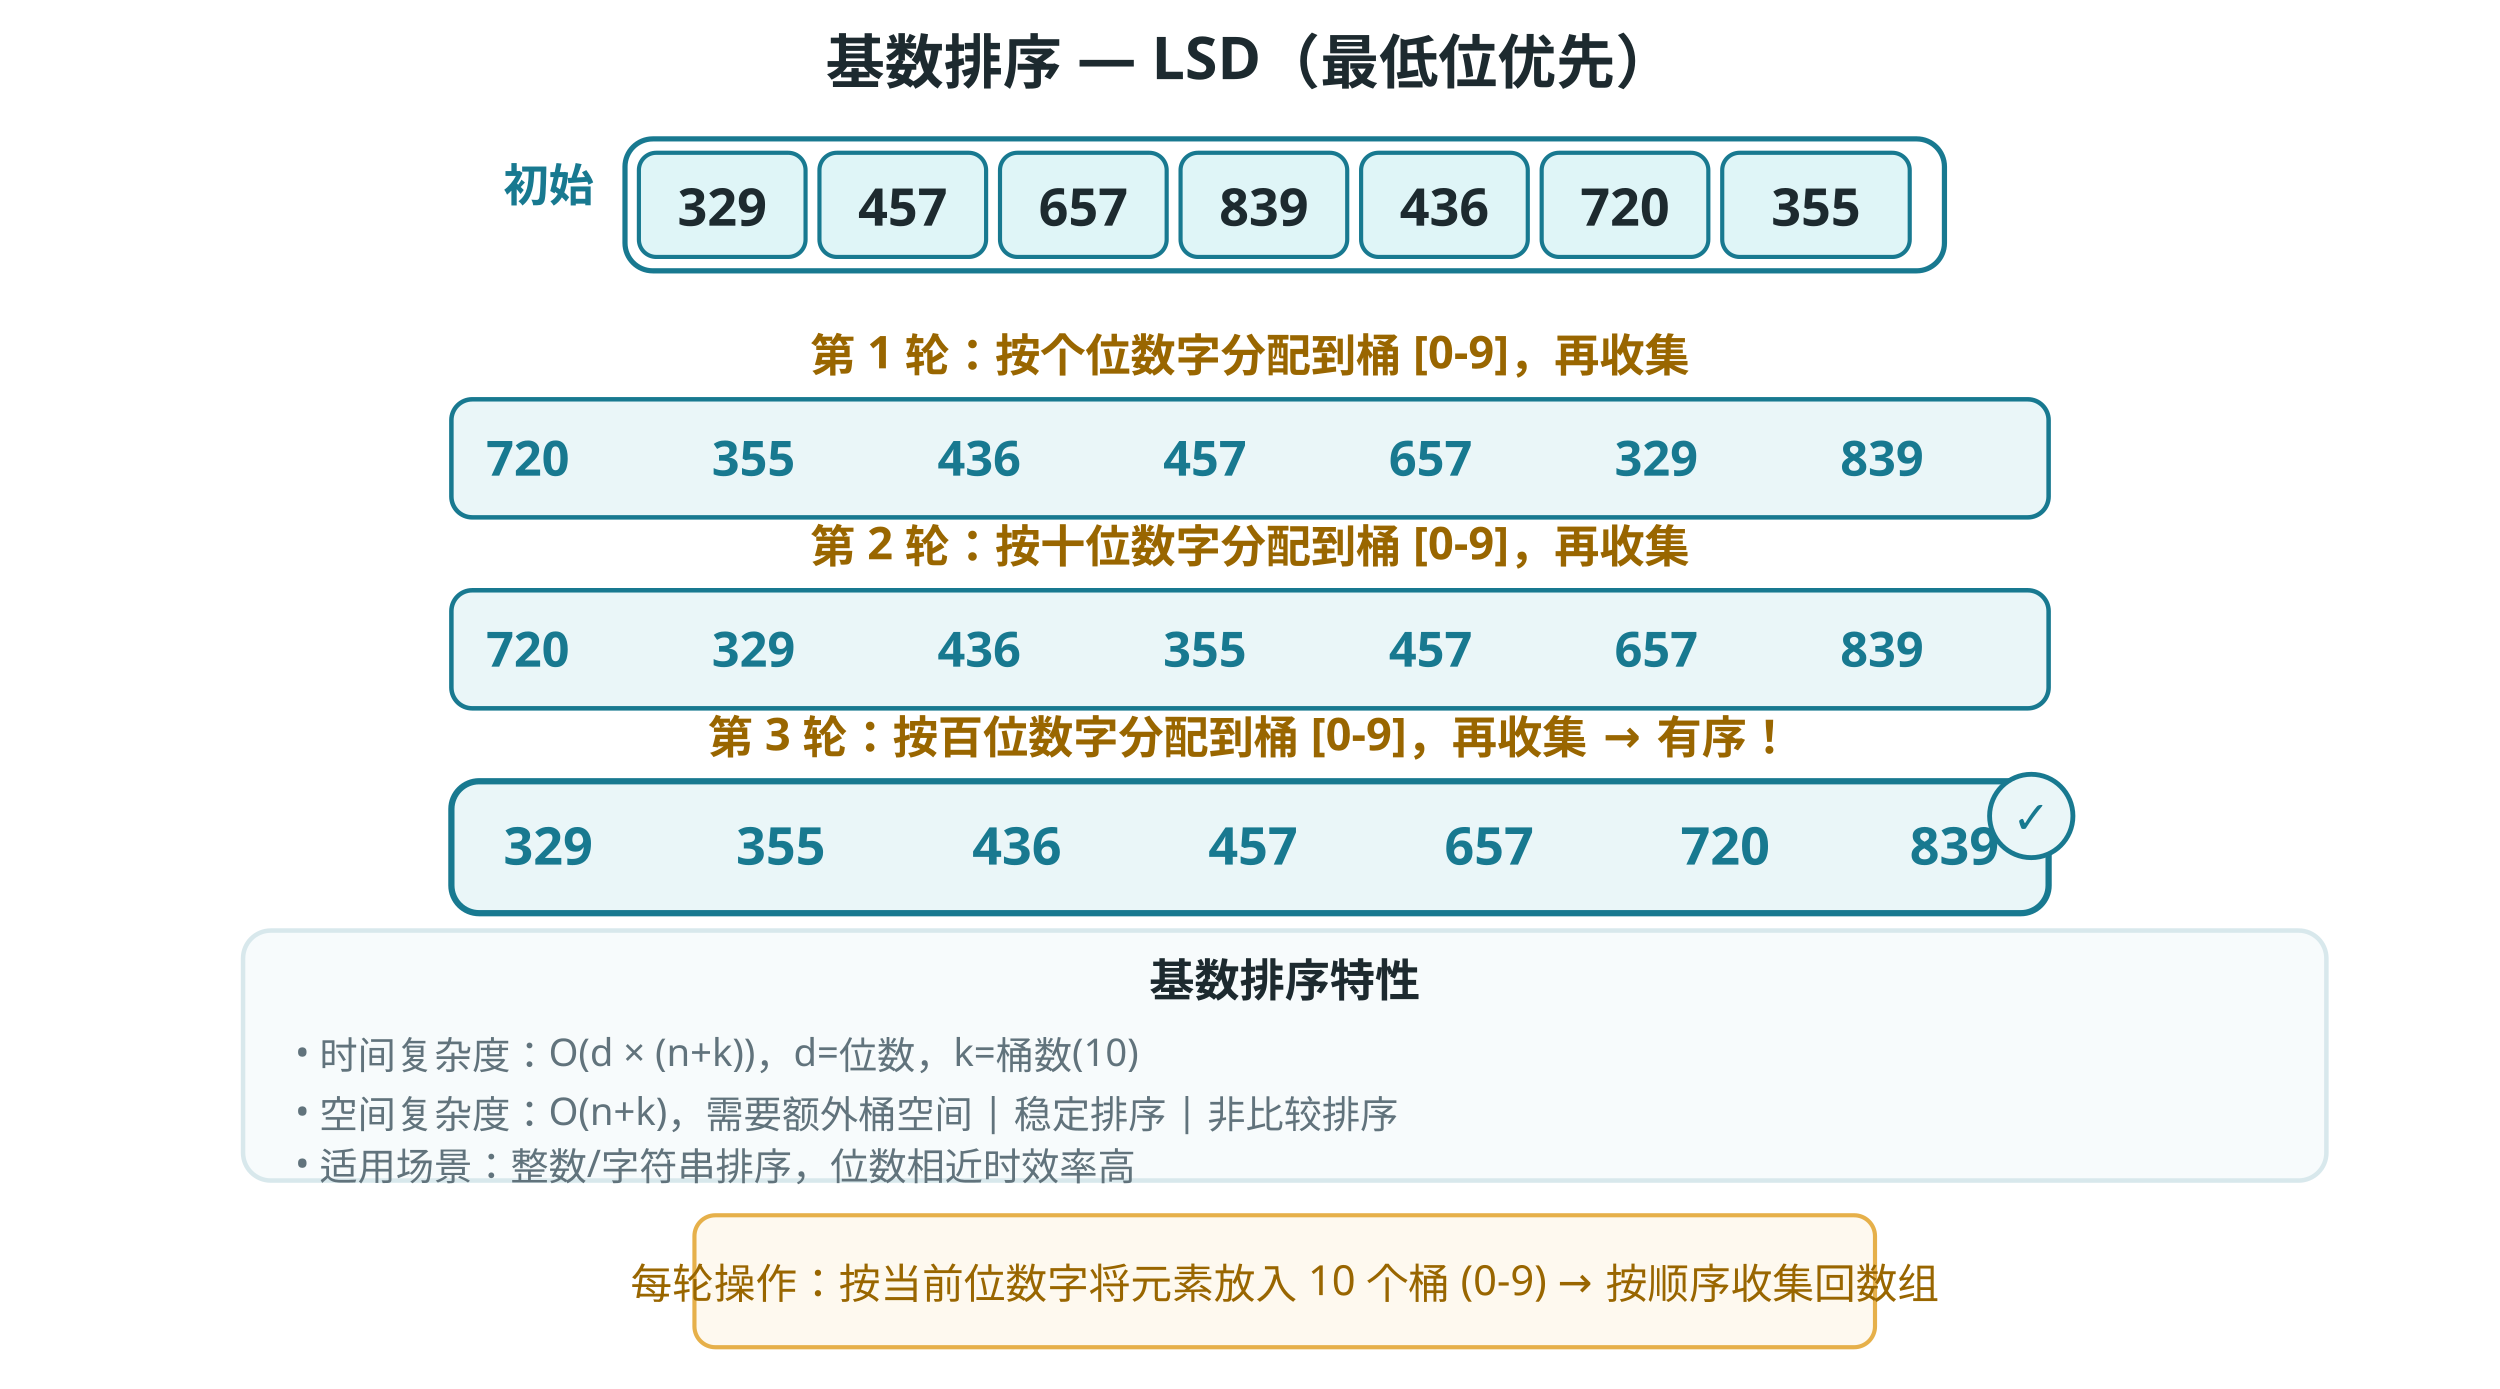
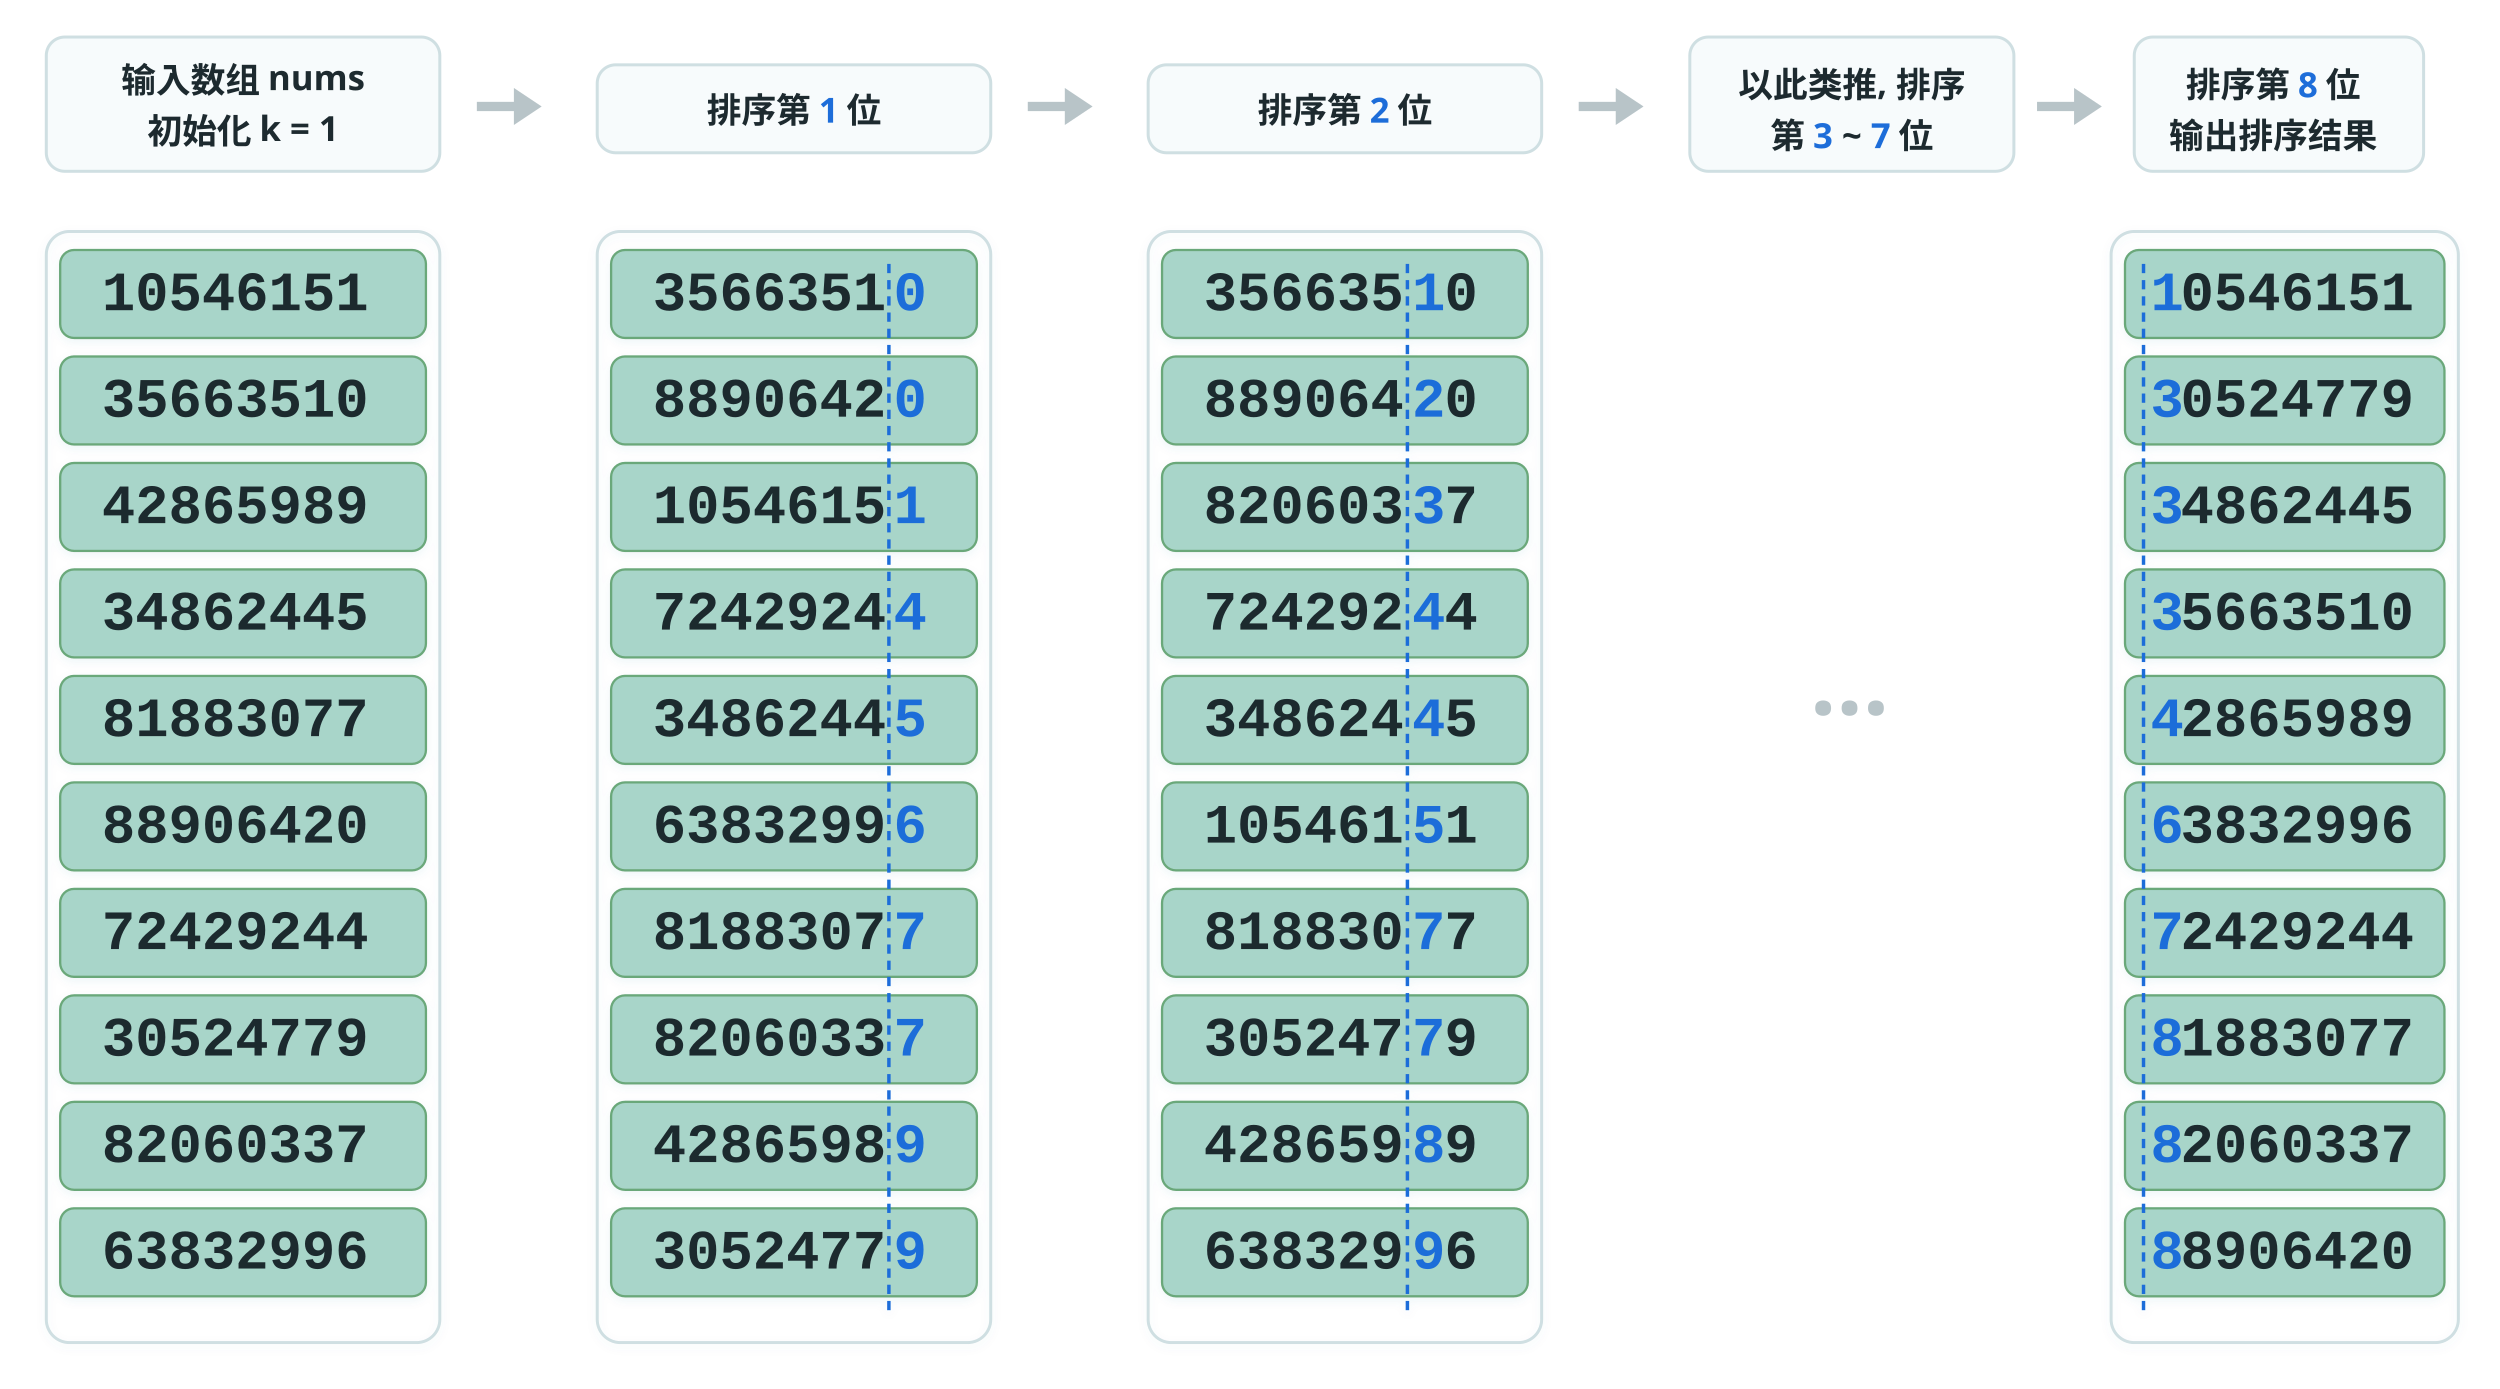
- <svg xmlns="http://www.w3.org/2000/svg" viewBox="0 0 720 400" role="img" aria-label="基数排序概览">
+ <svg xmlns="http://www.w3.org/2000/svg" viewBox="0 0 1080 600" role="img" aria-label="基数排序概览">
  <defs>
    <filter id="sh" x="-4%" y="-4%" width="108%" height="112%">
      <feDropShadow dx="0" dy="1.5" stdDeviation="2" flood-color="#187990" flood-opacity=".07" />
    </filter>
  </defs>
-   <text x="360" y="24" text-anchor="middle" font-family="'Microsoft YaHei',sans-serif" font-size="17" font-weight="700" fill="#1d2a2f">基数排序 — LSD（最低位优先）</text>
-   <g transform="translate(180, 40)">
-     <text x="-35" y="18" font-family="'Microsoft YaHei',sans-serif" font-size="13" font-weight="600" fill="#187990">初始</text>
-     <rect x="0" y="0" width="380" height="38" rx="8" ry="8" fill="none" stroke="#187990" stroke-width="1.5" />
-     <rect x="4" y="4" width="48" height="30" rx="5" ry="5" fill="#dff5f7" stroke="#187990" stroke-width="1.2" />
-     <text x="28" y="25" text-anchor="middle" font-family="'Microsoft YaHei',sans-serif" font-size="15" font-weight="700" fill="#1d2a2f">329</text>
-     <rect x="56" y="4" width="48" height="30" rx="5" ry="5" fill="#dff5f7" stroke="#187990" stroke-width="1.2" />
-     <text x="80" y="25" text-anchor="middle" font-family="'Microsoft YaHei',sans-serif" font-size="15" font-weight="700" fill="#1d2a2f">457</text>
-     <rect x="108" y="4" width="48" height="30" rx="5" ry="5" fill="#dff5f7" stroke="#187990" stroke-width="1.2" />
-     <text x="132" y="25" text-anchor="middle" font-family="'Microsoft YaHei',sans-serif" font-size="15" font-weight="700" fill="#1d2a2f">657</text>
-     <rect x="160" y="4" width="48" height="30" rx="5" ry="5" fill="#dff5f7" stroke="#187990" stroke-width="1.2" />
-     <text x="184" y="25" text-anchor="middle" font-family="'Microsoft YaHei',sans-serif" font-size="15" font-weight="700" fill="#1d2a2f">839</text>
-     <rect x="212" y="4" width="48" height="30" rx="5" ry="5" fill="#dff5f7" stroke="#187990" stroke-width="1.2" />
-     <text x="236" y="25" text-anchor="middle" font-family="'Microsoft YaHei',sans-serif" font-size="15" font-weight="700" fill="#1d2a2f">436</text>
-     <rect x="264" y="4" width="48" height="30" rx="5" ry="5" fill="#dff5f7" stroke="#187990" stroke-width="1.2" />
-     <text x="288" y="25" text-anchor="middle" font-family="'Microsoft YaHei',sans-serif" font-size="15" font-weight="700" fill="#1d2a2f">720</text>
-     <rect x="316" y="4" width="54" height="30" rx="5" ry="5" fill="#dff5f7" stroke="#187990" stroke-width="1.2" />
-     <text x="343" y="25" text-anchor="middle" font-family="'Microsoft YaHei',sans-serif" font-size="15" font-weight="700" fill="#1d2a2f">355</text>
-   </g>
-   <g transform="translate(30, 95)">
-     <text x="330" y="12" text-anchor="middle" font-family="'Microsoft YaHei',sans-serif" font-size="13" font-weight="600" fill="#996600">第 1 轮：按个位数字分配到桶 [0-9]，再收集</text>
-     <rect x="100" y="20" width="460" height="34" rx="6" ry="6" fill="#eaf6f8" stroke="#187990" stroke-width="1.3" />
-     <text x="110" y="42" font-family="'Microsoft YaHei',sans-serif" font-size="14" font-weight="700" fill="#187990">720</text>
-     <text x="175" y="42" font-family="'Microsoft YaHei',sans-serif" font-size="14" font-weight="700" fill="#187990">355</text>
-     <text x="240" y="42" font-family="'Microsoft YaHei',sans-serif" font-size="14" font-weight="700" fill="#187990">436</text>
-     <text x="305" y="42" font-family="'Microsoft YaHei',sans-serif" font-size="14" font-weight="700" fill="#187990">457</text>
-     <text x="370" y="42" font-family="'Microsoft YaHei',sans-serif" font-size="14" font-weight="700" fill="#187990">657</text>
-     <text x="435" y="42" font-family="'Microsoft YaHei',sans-serif" font-size="14" font-weight="700" fill="#187990">329</text>
-     <text x="500" y="42" font-family="'Microsoft YaHei',sans-serif" font-size="14" font-weight="700" fill="#187990">839</text>
-   </g>
-   <g transform="translate(30, 150)">
-     <text x="330" y="12" text-anchor="middle" font-family="'Microsoft YaHei',sans-serif" font-size="13" font-weight="600" fill="#996600">第 2 轮：按十位数字分配到桶 [0-9]，再收集</text>
-     <rect x="100" y="20" width="460" height="34" rx="6" ry="6" fill="#eaf6f8" stroke="#187990" stroke-width="1.3" />
-     <text x="110" y="42" font-family="'Microsoft YaHei',sans-serif" font-size="14" font-weight="700" fill="#187990">720</text>
-     <text x="175" y="42" font-family="'Microsoft YaHei',sans-serif" font-size="14" font-weight="700" fill="#187990">329</text>
-     <text x="240" y="42" font-family="'Microsoft YaHei',sans-serif" font-size="14" font-weight="700" fill="#187990">436</text>
-     <text x="305" y="42" font-family="'Microsoft YaHei',sans-serif" font-size="14" font-weight="700" fill="#187990">355</text>
-     <text x="370" y="42" font-family="'Microsoft YaHei',sans-serif" font-size="14" font-weight="700" fill="#187990">457</text>
-     <text x="435" y="42" font-family="'Microsoft YaHei',sans-serif" font-size="14" font-weight="700" fill="#187990">657</text>
-     <text x="500" y="42" font-family="'Microsoft YaHei',sans-serif" font-size="14" font-weight="700" fill="#187990">839</text>
-   </g>
-   <g transform="translate(30, 205)">
-     <text x="330" y="12" text-anchor="middle" font-family="'Microsoft YaHei',sans-serif" font-size="13" font-weight="600" fill="#996600">第 3 轮：按百位数字分配到桶 [0-9]，再收集 → 有序！</text>
-     <rect x="100" y="20" width="460" height="38" rx="8" ry="8" fill="#eaf6f8" stroke="#187990" stroke-width="1.8" />
-     <text x="115" y="44" font-family="'Microsoft YaHei',sans-serif" font-size="15" font-weight="700" fill="#187990">329</text>
-     <text x="182" y="44" font-family="'Microsoft YaHei',sans-serif" font-size="15" font-weight="700" fill="#187990">355</text>
-     <text x="250" y="44" font-family="'Microsoft YaHei',sans-serif" font-size="15" font-weight="700" fill="#187990">436</text>
-     <text x="318" y="44" font-family="'Microsoft YaHei',sans-serif" font-size="15" font-weight="700" fill="#187990">457</text>
-     <text x="386" y="44" font-family="'Microsoft YaHei',sans-serif" font-size="15" font-weight="700" fill="#187990">657</text>
-     <text x="454" y="44" font-family="'Microsoft YaHei',sans-serif" font-size="15" font-weight="700" fill="#187990">720</text>
-     <text x="520" y="44" font-family="'Microsoft YaHei',sans-serif" font-size="15" font-weight="700" fill="#187990">839</text>
-     <circle cx="555" cy="30" r="12" fill="#eaf6f8" stroke="#187990" stroke-width="1.4" />
-     <text x="555" y="35" text-anchor="middle" font-family="'Microsoft YaHei',sans-serif" font-size="13" font-weight="700" fill="#187990">✓</text>
-   </g>
-   <g transform="translate(70, 268)">
-     <rect x="0" y="0" width="600" height="72" rx="8" ry="8" fill="#f7fbfc" stroke="#d8e8ec" stroke-width="1.3" />
-     <text x="300" y="19" text-anchor="middle" font-family="'Microsoft YaHei',sans-serif" font-size="13" font-weight="600" fill="#1d2a2f">基数排序特性</text>
-     <text x="15" y="39" font-family="'Microsoft YaHei',sans-serif" font-size="11" fill="#61737c">• 时间复杂度：O(d × (n+k))，d=位数，k=桶数(10)</text>
-     <text x="15" y="56" font-family="'Microsoft YaHei',sans-serif" font-size="11" fill="#61737c">• 空间复杂度：O(n+k)，需要额外桶空间 | 稳定排序 | 非比较排序</text>
-     <text x="15" y="71" font-family="'Microsoft YaHei',sans-serif" font-size="11" fill="#61737c">• 适用场景：整数/字符串排序，位数相近时效率高</text>
-   </g>
-   <g transform="translate(200, 350)">
-     <rect x="0" y="0" width="340" height="38" rx="6" ry="6" fill="#fef9ef" stroke="#e6b04a" stroke-width="1.2" />
-     <text x="170" y="24" text-anchor="middle" font-family="'Microsoft YaHei',sans-serif" font-size="12" fill="#996600">每轮操作：按当前位数字将元素放入 10 个桶 (0-9) → 按顺序收集回数组</text>
+   <g transform="translate(20, 16)">
+     <rect x="0" y="0" width="170" height="58" rx="8" ry="8" fill="#f7fbfc" stroke="#cfdfe2" stroke-width="1.3" />
+     <text x="85" y="24" text-anchor="middle" font-family="'Microsoft YaHei',sans-serif" font-size="15" font-weight="600" fill="#1d2a2f">输入数组 nums</text>
+     <text x="85" y="46" text-anchor="middle" font-family="'Microsoft YaHei',sans-serif" font-size="15" font-weight="600" fill="#1d2a2f">初始化 k = 1</text>
+   </g>
+   <polygon points="222,38 234,46 222,54" fill="#b8c4c8" />
+   <rect x="206" y="44" width="20" height="4" fill="#b8c4c8" />
+   <g transform="translate(258, 28)">
+     <rect x="0" y="0" width="170" height="38" rx="8" ry="8" fill="#f7fbfc" stroke="#cfdfe2" stroke-width="1.3" />
+     <text x="85" y="25" text-anchor="middle" font-family="'Microsoft YaHei',sans-serif" font-size="15" font-weight="600" fill="#1d2a2f">排序第 <tspan fill="#1d6dd9">1</tspan> 位</text>
+   </g>
+   <polygon points="460,38 472,46 460,54" fill="#b8c4c8" />
+   <rect x="444" y="44" width="20" height="4" fill="#b8c4c8" />
+   <g transform="translate(496, 28)">
+     <rect x="0" y="0" width="170" height="38" rx="8" ry="8" fill="#f7fbfc" stroke="#cfdfe2" stroke-width="1.3" />
+     <text x="85" y="25" text-anchor="middle" font-family="'Microsoft YaHei',sans-serif" font-size="15" font-weight="600" fill="#1d2a2f">排序第 <tspan fill="#1d6dd9">2</tspan> 位</text>
+   </g>
+   <polygon points="698,38 710,46 698,54" fill="#b8c4c8" />
+   <rect x="682" y="44" width="20" height="4" fill="#b8c4c8" />
+   <g transform="translate(730, 16)">
+     <rect x="0" y="0" width="140" height="58" rx="8" ry="8" fill="#f7fbfc" stroke="#cfdfe2" stroke-width="1.3" />
+     <text x="70" y="26" text-anchor="middle" font-family="'Microsoft YaHei',sans-serif" font-size="15" font-weight="600" fill="#1d2a2f">以此类推, 排序</text>
+     <text x="70" y="48" text-anchor="middle" font-family="'Microsoft YaHei',sans-serif" font-size="15" font-weight="600" fill="#1d2a2f">第 <tspan fill="#1d6dd9">3</tspan> ~ <tspan fill="#1d6dd9">7</tspan> 位</text>
+   </g>
+   <polygon points="896,38 908,46 896,54" fill="#b8c4c8" />
+   <rect x="880" y="44" width="20" height="4" fill="#b8c4c8" />
+   <g transform="translate(922, 16)">
+     <rect x="0" y="0" width="125" height="58" rx="8" ry="8" fill="#f7fbfc" stroke="#cfdfe2" stroke-width="1.3" />
+     <text x="60" y="26" text-anchor="middle" font-family="'Microsoft YaHei',sans-serif" font-size="15" font-weight="600" fill="#1d2a2f">排序第 <tspan fill="#1d6dd9">8</tspan> 位</text>
+     <text x="60" y="48" text-anchor="middle" font-family="'Microsoft YaHei',sans-serif" font-size="15" font-weight="600" fill="#1d2a2f">输出排序结果</text>
+   </g>
+   <g transform="translate(20, 100)" filter="url(#sh)">
+     <rect x="0" y="0" width="170" height="480" rx="10" ry="10" fill="none" stroke="#cfdfe2" stroke-width="1.3" />
+     <g font-family="'Courier New',monospace" font-size="24" font-weight="700" fill="#1d2a2f">
+       <g>
+         <rect x="6" y="8" width="158" height="38" rx="6" ry="6" fill="#a8d5c9" stroke="#6ba87a" stroke-width="1" />
+         <text x="24" y="34">10546151</text>
+       </g>
+       <g>
+         <rect x="6" y="54" width="158" height="38" rx="6" ry="6" fill="#a8d5c9" stroke="#6ba87a" stroke-width="1" />
+         <text x="24" y="80">35663510</text>
+       </g>
+       <g>
+         <rect x="6" y="100" width="158" height="38" rx="6" ry="6" fill="#a8d5c9" stroke="#6ba87a" stroke-width="1" />
+         <text x="24" y="126">42865989</text>
+       </g>
+       <g>
+         <rect x="6" y="146" width="158" height="38" rx="6" ry="6" fill="#a8d5c9" stroke="#6ba87a" stroke-width="1" />
+         <text x="24" y="172">34862445</text>
+       </g>
+       <g>
+         <rect x="6" y="192" width="158" height="38" rx="6" ry="6" fill="#a8d5c9" stroke="#6ba87a" stroke-width="1" />
+         <text x="24" y="218">81883077</text>
+       </g>
+       <g>
+         <rect x="6" y="238" width="158" height="38" rx="6" ry="6" fill="#a8d5c9" stroke="#6ba87a" stroke-width="1" />
+         <text x="24" y="264">88906420</text>
+       </g>
+       <g>
+         <rect x="6" y="284" width="158" height="38" rx="6" ry="6" fill="#a8d5c9" stroke="#6ba87a" stroke-width="1" />
+         <text x="24" y="310">72429244</text>
+       </g>
+       <g>
+         <rect x="6" y="330" width="158" height="38" rx="6" ry="6" fill="#a8d5c9" stroke="#6ba87a" stroke-width="1" />
+         <text x="24" y="356">30524779</text>
+       </g>
+       <g>
+         <rect x="6" y="376" width="158" height="38" rx="6" ry="6" fill="#a8d5c9" stroke="#6ba87a" stroke-width="1" />
+         <text x="24" y="402">82060337</text>
+       </g>
+       <g>
+         <rect x="6" y="422" width="158" height="38" rx="6" ry="6" fill="#a8d5c9" stroke="#6ba87a" stroke-width="1" />
+         <text x="24" y="448">63832996</text>
+       </g>
+     </g>
+   </g>
+   <g transform="translate(258, 100)" filter="url(#sh)">
+     <rect x="0" y="0" width="170" height="480" rx="10" ry="10" fill="none" stroke="#cfdfe2" stroke-width="1.3" />
+     <g font-family="'Courier New',monospace" font-size="24" font-weight="700" fill="#1d2a2f">
+       <g>
+         <rect x="6" y="8" width="158" height="38" rx="6" ry="6" fill="#a8d5c9" stroke="#6ba87a" stroke-width="1" />
+         <text x="24" y="34">3566351</text>
+         <text x="128" y="34" fill="#1d6dd9" font-weight="700">0</text>
+       </g>
+       <g>
+         <rect x="6" y="54" width="158" height="38" rx="6" ry="6" fill="#a8d5c9" stroke="#6ba87a" stroke-width="1" />
+         <text x="24" y="80">8890642</text>
+         <text x="128" y="80" fill="#1d6dd9" font-weight="700">0</text>
+       </g>
+       <g>
+         <rect x="6" y="100" width="158" height="38" rx="6" ry="6" fill="#a8d5c9" stroke="#6ba87a" stroke-width="1" />
+         <text x="24" y="126">1054615</text>
+         <text x="128" y="126" fill="#1d6dd9" font-weight="700">1</text>
+       </g>
+       <g>
+         <rect x="6" y="146" width="158" height="38" rx="6" ry="6" fill="#a8d5c9" stroke="#6ba87a" stroke-width="1" />
+         <text x="24" y="172">7242924</text>
+         <text x="128" y="172" fill="#1d6dd9" font-weight="700">4</text>
+       </g>
+       <g>
+         <rect x="6" y="192" width="158" height="38" rx="6" ry="6" fill="#a8d5c9" stroke="#6ba87a" stroke-width="1" />
+         <text x="24" y="218">3486244</text>
+         <text x="128" y="218" fill="#1d6dd9" font-weight="700">5</text>
+       </g>
+       <g>
+         <rect x="6" y="238" width="158" height="38" rx="6" ry="6" fill="#a8d5c9" stroke="#6ba87a" stroke-width="1" />
+         <text x="24" y="264">6383299</text>
+         <text x="128" y="264" fill="#1d6dd9" font-weight="700">6</text>
+       </g>
+       <g>
+         <rect x="6" y="284" width="158" height="38" rx="6" ry="6" fill="#a8d5c9" stroke="#6ba87a" stroke-width="1" />
+         <text x="24" y="310">8188307</text>
+         <text x="128" y="310" fill="#1d6dd9" font-weight="700">7</text>
+       </g>
+       <g>
+         <rect x="6" y="330" width="158" height="38" rx="6" ry="6" fill="#a8d5c9" stroke="#6ba87a" stroke-width="1" />
+         <text x="24" y="356">8206033</text>
+         <text x="128" y="356" fill="#1d6dd9" font-weight="700">7</text>
+       </g>
+       <g>
+         <rect x="6" y="376" width="158" height="38" rx="6" ry="6" fill="#a8d5c9" stroke="#6ba87a" stroke-width="1" />
+         <text x="24" y="402">4286598</text>
+         <text x="128" y="402" fill="#1d6dd9" font-weight="700">9</text>
+       </g>
+       <g>
+         <rect x="6" y="422" width="158" height="38" rx="6" ry="6" fill="#a8d5c9" stroke="#6ba87a" stroke-width="1" />
+         <text x="24" y="448">3052477</text>
+         <text x="128" y="448" fill="#1d6dd9" font-weight="700">9</text>
+       </g>
+     </g>
+     <line x1="126" y1="14" x2="126" y2="466" stroke="#1d6dd9" stroke-width="1.5" stroke-dasharray="4,3" />
+   </g>
+   <g transform="translate(496, 100)" filter="url(#sh)">
+     <rect x="0" y="0" width="170" height="480" rx="10" ry="10" fill="none" stroke="#cfdfe2" stroke-width="1.3" />
+     <g font-family="'Courier New',monospace" font-size="24" font-weight="700" fill="#1d2a2f">
+       <g>
+         <rect x="6" y="8" width="158" height="38" rx="6" ry="6" fill="#a8d5c9" stroke="#6ba87a" stroke-width="1" />
+         <text x="24" y="34">356635</text>
+         <text x="114" y="34" fill="#1d6dd9" font-weight="700">1</text>
+         <text x="128" y="34">0</text>
+       </g>
+       <g>
+         <rect x="6" y="54" width="158" height="38" rx="6" ry="6" fill="#a8d5c9" stroke="#6ba87a" stroke-width="1" />
+         <text x="24" y="80">889064</text>
+         <text x="114" y="80" fill="#1d6dd9" font-weight="700">2</text>
+         <text x="128" y="80">0</text>
+       </g>
+       <g>
+         <rect x="6" y="100" width="158" height="38" rx="6" ry="6" fill="#a8d5c9" stroke="#6ba87a" stroke-width="1" />
+         <text x="24" y="126">820603</text>
+         <text x="114" y="126" fill="#1d6dd9" font-weight="700">3</text>
+         <text x="128" y="126">7</text>
+       </g>
+       <g>
+         <rect x="6" y="146" width="158" height="38" rx="6" ry="6" fill="#a8d5c9" stroke="#6ba87a" stroke-width="1" />
+         <text x="24" y="172">724292</text>
+         <text x="114" y="172" fill="#1d6dd9" font-weight="700">4</text>
+         <text x="128" y="172">4</text>
+       </g>
+       <g>
+         <rect x="6" y="192" width="158" height="38" rx="6" ry="6" fill="#a8d5c9" stroke="#6ba87a" stroke-width="1" />
+         <text x="24" y="218">348624</text>
+         <text x="114" y="218" fill="#1d6dd9" font-weight="700">4</text>
+         <text x="128" y="218">5</text>
+       </g>
+       <g>
+         <rect x="6" y="238" width="158" height="38" rx="6" ry="6" fill="#a8d5c9" stroke="#6ba87a" stroke-width="1" />
+         <text x="24" y="264">105461</text>
+         <text x="114" y="264" fill="#1d6dd9" font-weight="700">5</text>
+         <text x="128" y="264">1</text>
+       </g>
+       <g>
+         <rect x="6" y="284" width="158" height="38" rx="6" ry="6" fill="#a8d5c9" stroke="#6ba87a" stroke-width="1" />
+         <text x="24" y="310">818830</text>
+         <text x="114" y="310" fill="#1d6dd9" font-weight="700">7</text>
+         <text x="128" y="310">7</text>
+       </g>
+       <g>
+         <rect x="6" y="330" width="158" height="38" rx="6" ry="6" fill="#a8d5c9" stroke="#6ba87a" stroke-width="1" />
+         <text x="24" y="356">305247</text>
+         <text x="114" y="356" fill="#1d6dd9" font-weight="700">7</text>
+         <text x="128" y="356">9</text>
+       </g>
+       <g>
+         <rect x="6" y="376" width="158" height="38" rx="6" ry="6" fill="#a8d5c9" stroke="#6ba87a" stroke-width="1" />
+         <text x="24" y="402">428659</text>
+         <text x="114" y="402" fill="#1d6dd9" font-weight="700">8</text>
+         <text x="128" y="402">9</text>
+       </g>
+       <g>
+         <rect x="6" y="422" width="158" height="38" rx="6" ry="6" fill="#a8d5c9" stroke="#6ba87a" stroke-width="1" />
+         <text x="24" y="448">638329</text>
+         <text x="114" y="448" fill="#1d6dd9" font-weight="700">9</text>
+         <text x="128" y="448">6</text>
+       </g>
+     </g>
+     <line x1="112" y1="14" x2="112" y2="466" stroke="#1d6dd9" stroke-width="1.5" stroke-dasharray="4,3" />
+   </g>
+   <g transform="translate(714, 280)">
+     <text x="85" y="40" text-anchor="middle" font-family="'Microsoft YaHei',sans-serif" font-size="40" font-weight="700" fill="#b8c4c8">···</text>
+   </g>
+   <g transform="translate(912, 100)" filter="url(#sh)">
+     <rect x="0" y="0" width="150" height="480" rx="10" ry="10" fill="none" stroke="#cfdfe2" stroke-width="1.3" />
+     <g font-family="'Courier New',monospace" font-size="24" font-weight="700" fill="#1d2a2f">
+       <g>
+         <rect x="6" y="8" width="138" height="38" rx="6" ry="6" fill="#a8d5c9" stroke="#6ba87a" stroke-width="1" />
+         <text x="17" y="34" fill="#1d6dd9" font-weight="700">1</text>
+         <text x="30" y="34">0546151</text>
+       </g>
+       <g>
+         <rect x="6" y="54" width="138" height="38" rx="6" ry="6" fill="#a8d5c9" stroke="#6ba87a" stroke-width="1" />
+         <text x="17" y="80" fill="#1d6dd9" font-weight="700">3</text>
+         <text x="30" y="80">0524779</text>
+       </g>
+       <g>
+         <rect x="6" y="100" width="138" height="38" rx="6" ry="6" fill="#a8d5c9" stroke="#6ba87a" stroke-width="1" />
+         <text x="17" y="126" fill="#1d6dd9" font-weight="700">3</text>
+         <text x="30" y="126">4862445</text>
+       </g>
+       <g>
+         <rect x="6" y="146" width="138" height="38" rx="6" ry="6" fill="#a8d5c9" stroke="#6ba87a" stroke-width="1" />
+         <text x="17" y="172" fill="#1d6dd9" font-weight="700">3</text>
+         <text x="30" y="172">5663510</text>
+       </g>
+       <g>
+         <rect x="6" y="192" width="138" height="38" rx="6" ry="6" fill="#a8d5c9" stroke="#6ba87a" stroke-width="1" />
+         <text x="17" y="218" fill="#1d6dd9" font-weight="700">4</text>
+         <text x="30" y="218">2865989</text>
+       </g>
+       <g>
+         <rect x="6" y="238" width="138" height="38" rx="6" ry="6" fill="#a8d5c9" stroke="#6ba87a" stroke-width="1" />
+         <text x="17" y="264" fill="#1d6dd9" font-weight="700">6</text>
+         <text x="30" y="264">3832996</text>
+       </g>
+       <g>
+         <rect x="6" y="284" width="138" height="38" rx="6" ry="6" fill="#a8d5c9" stroke="#6ba87a" stroke-width="1" />
+         <text x="17" y="310" fill="#1d6dd9" font-weight="700">7</text>
+         <text x="30" y="310">2429244</text>
+       </g>
+       <g>
+         <rect x="6" y="330" width="138" height="38" rx="6" ry="6" fill="#a8d5c9" stroke="#6ba87a" stroke-width="1" />
+         <text x="17" y="356" fill="#1d6dd9" font-weight="700">8</text>
+         <text x="30" y="356">1883077</text>
+       </g>
+       <g>
+         <rect x="6" y="376" width="138" height="38" rx="6" ry="6" fill="#a8d5c9" stroke="#6ba87a" stroke-width="1" />
+         <text x="17" y="402" fill="#1d6dd9" font-weight="700">8</text>
+         <text x="30" y="402">2060337</text>
+       </g>
+       <g>
+         <rect x="6" y="422" width="138" height="38" rx="6" ry="6" fill="#a8d5c9" stroke="#6ba87a" stroke-width="1" />
+         <text x="17" y="448" fill="#1d6dd9" font-weight="700">8</text>
+         <text x="30" y="448">8906420</text>
+       </g>
+     </g>
+     <line x1="14" y1="14" x2="14" y2="466" stroke="#1d6dd9" stroke-width="1.5" stroke-dasharray="4,3" />
  </g>
</svg>
